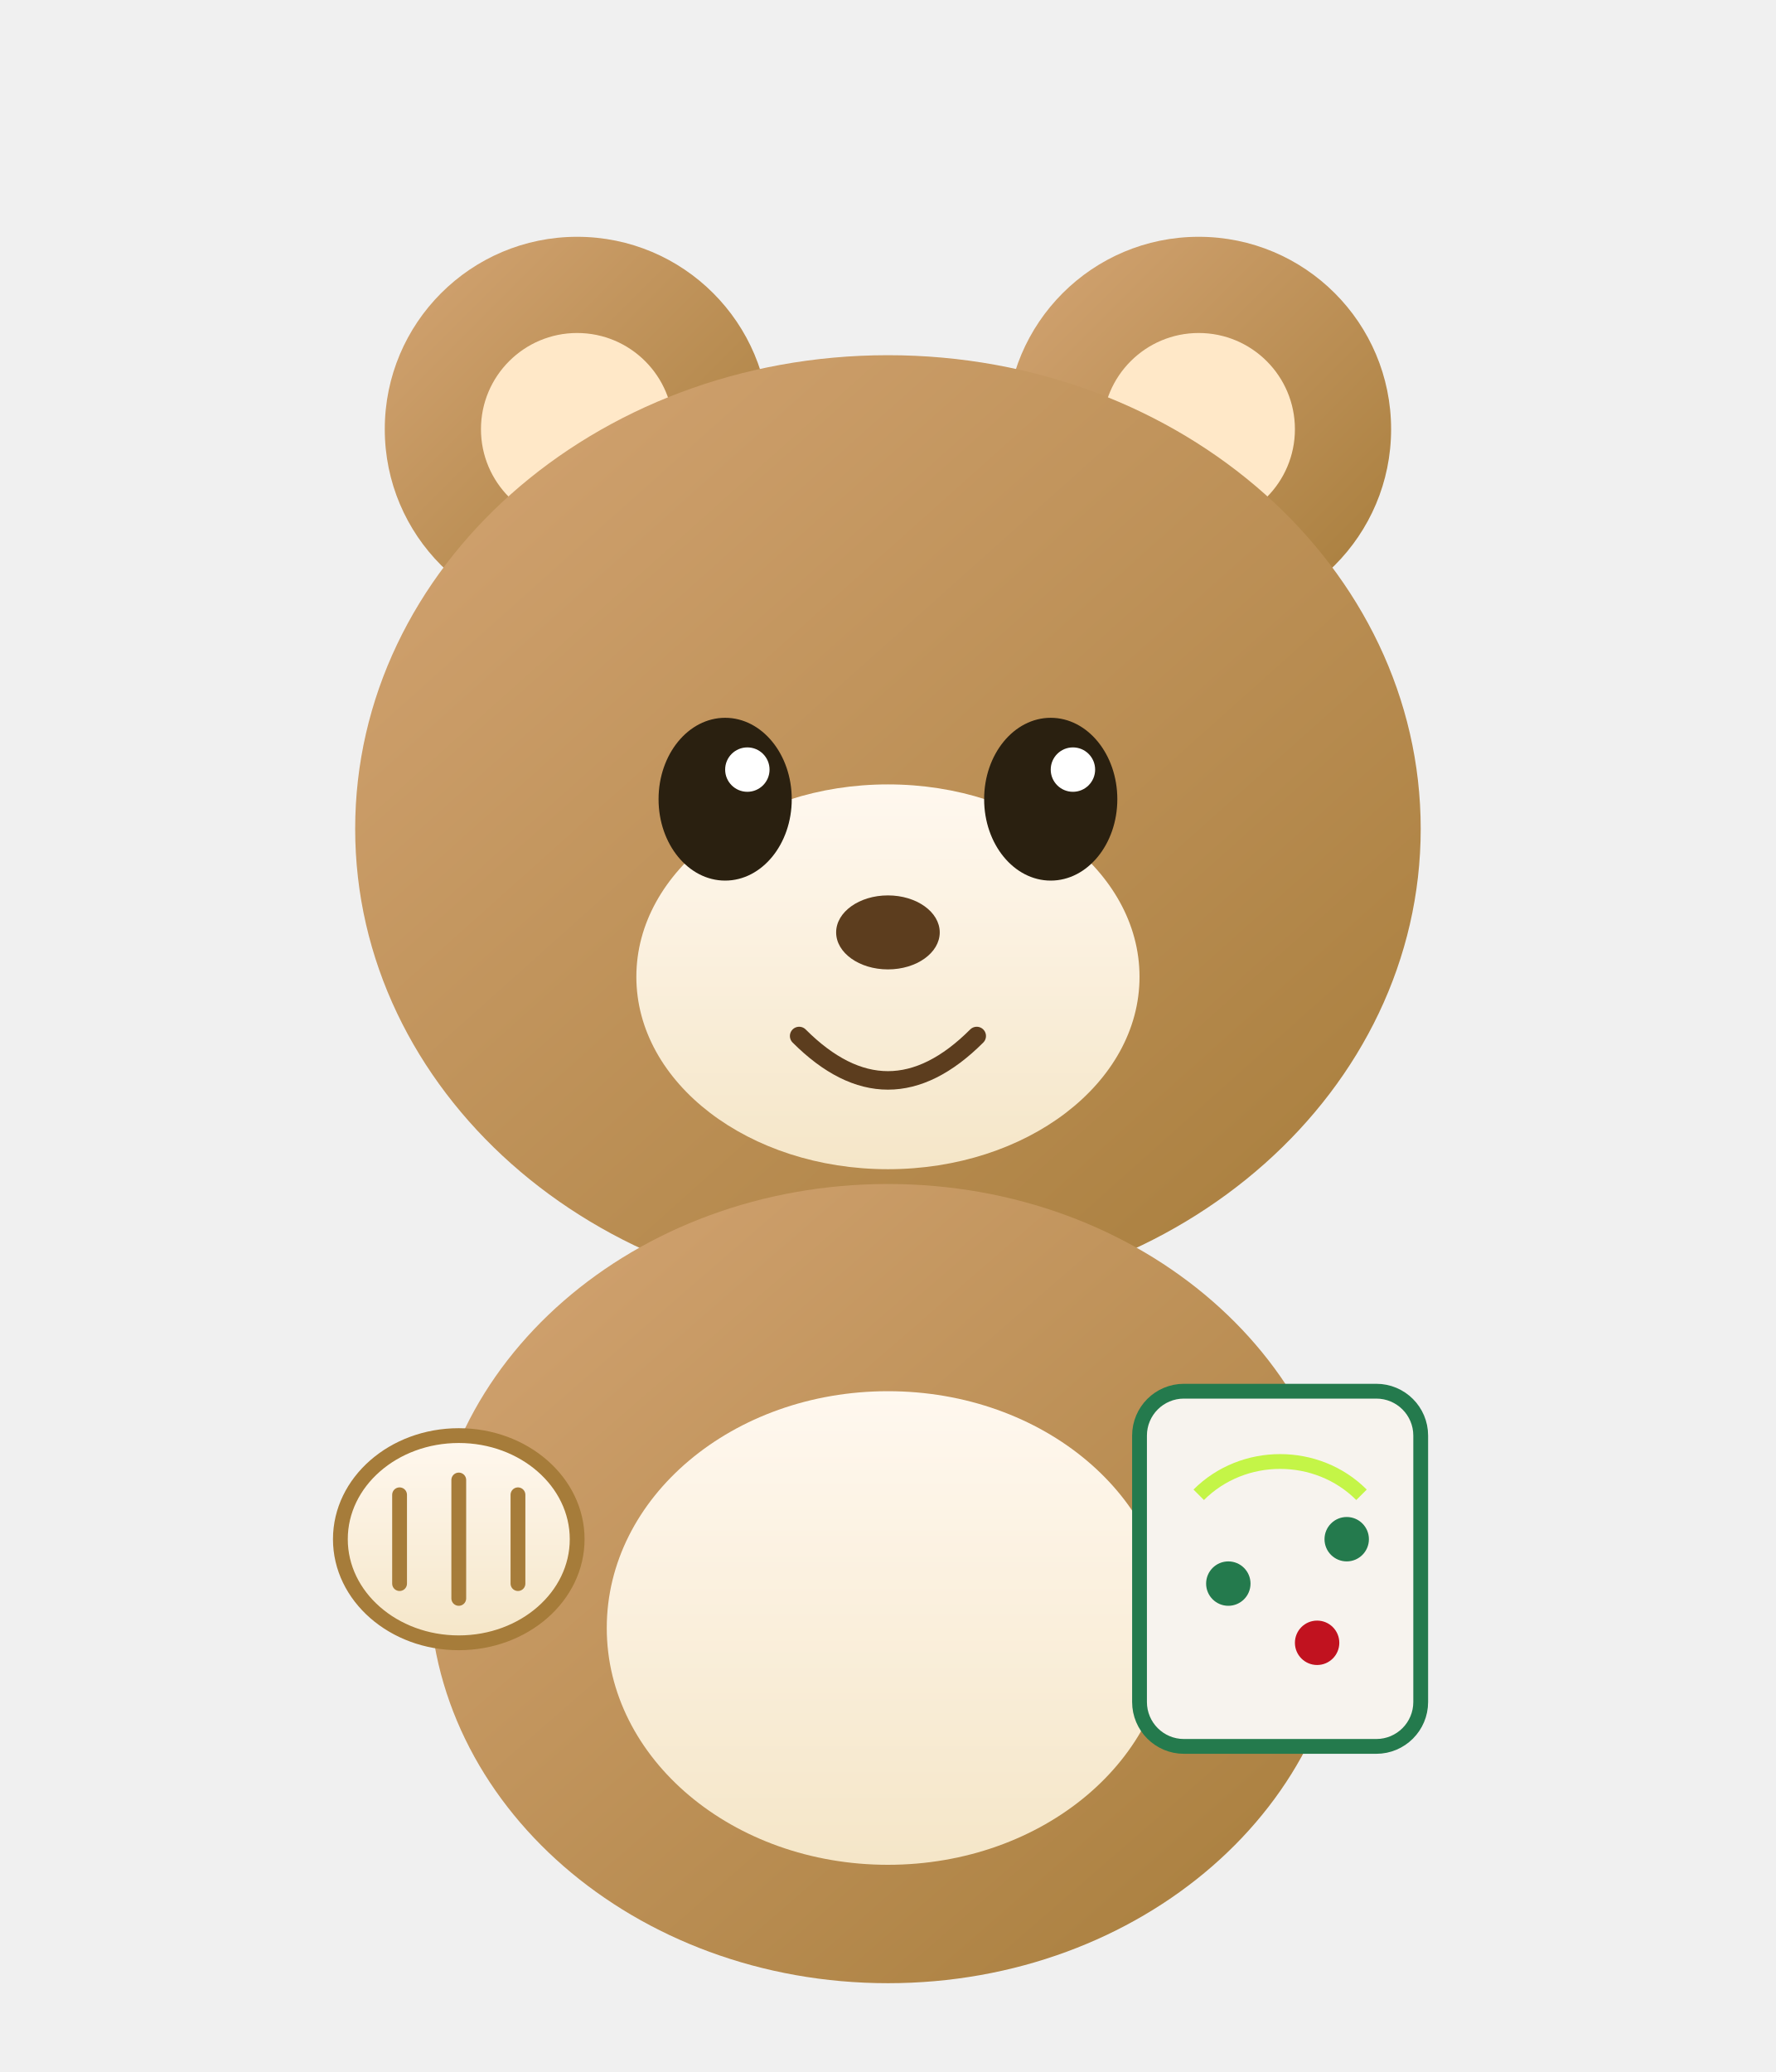
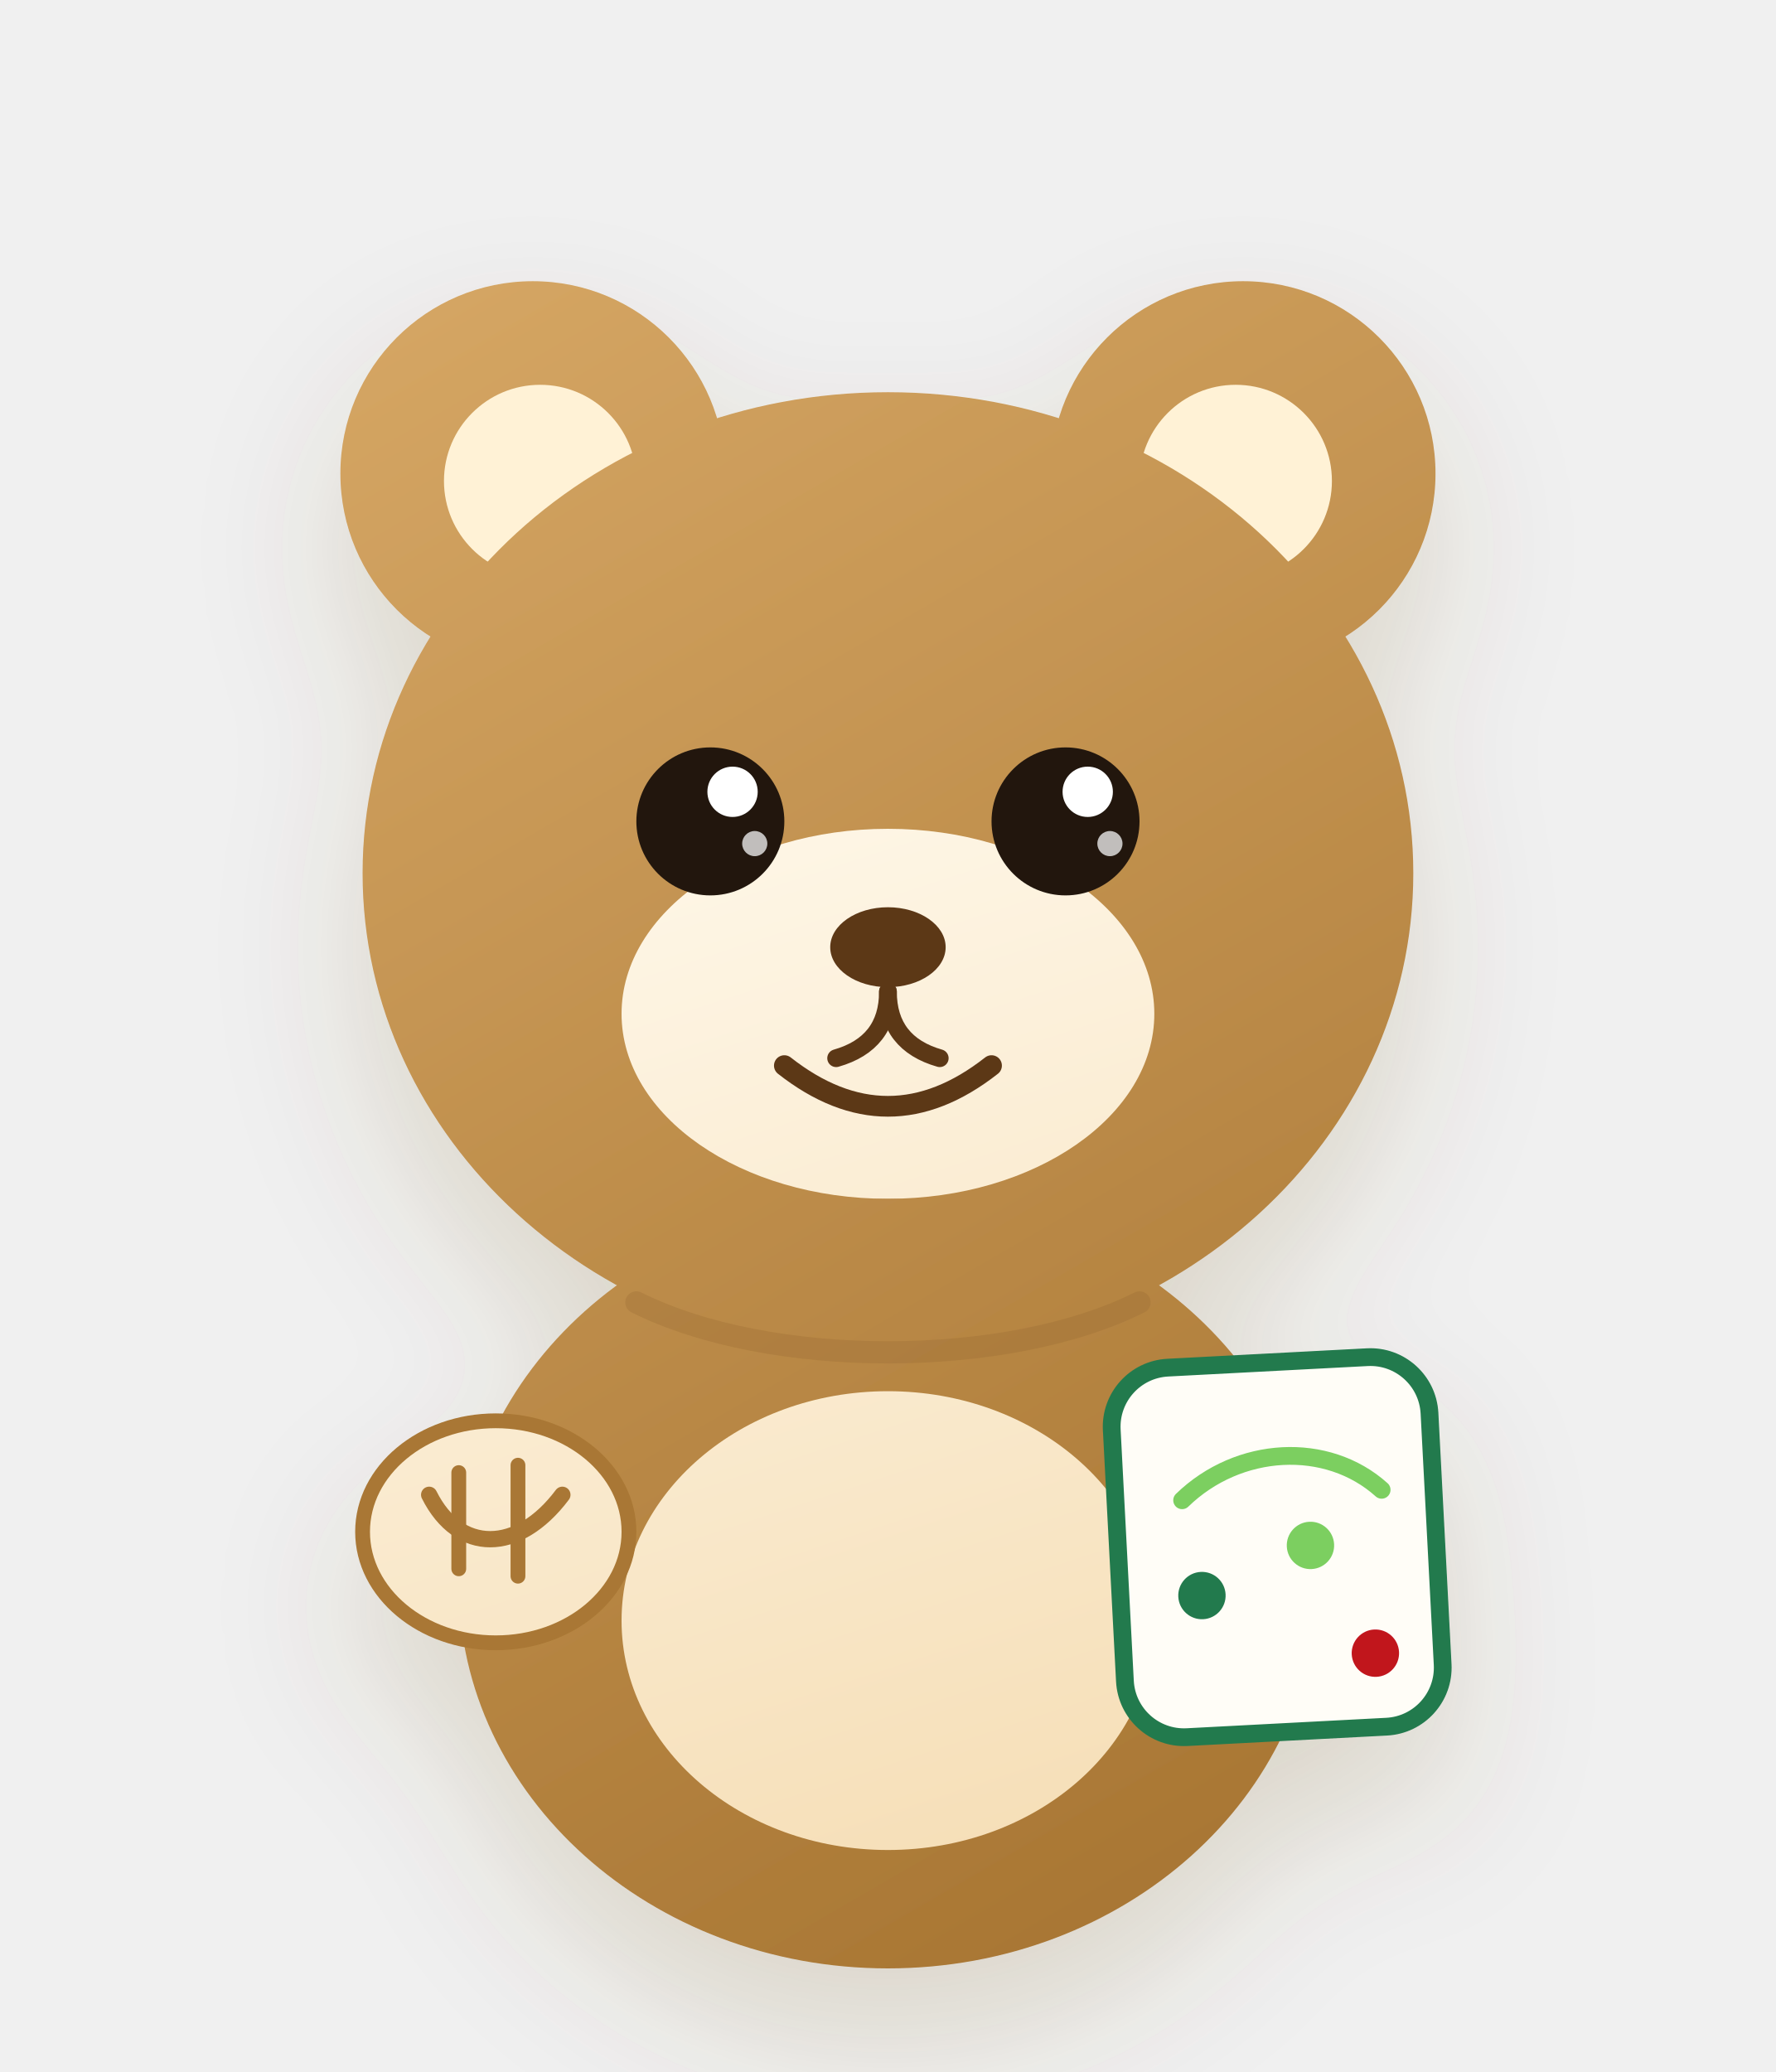
- <svg xmlns="http://www.w3.org/2000/svg" viewBox="0 0 240 280" role="img" aria-label="Fib, a friendly MindCraft bear holding a little map">
+ <svg xmlns="http://www.w3.org/2000/svg" viewBox="0 0 240 280" role="img" aria-label="Fib, a friendly MindCraft bear holding a little learning map">
  <defs>
-     <linearGradient id="fur" x1="0%" y1="0%" x2="100%" y2="100%">
-       <stop offset="0%" stop-color="#d4a574" />
-       <stop offset="100%" stop-color="#a67c3a" />
+     <linearGradient id="fur" x1="52" y1="28" x2="176" y2="242" gradientUnits="userSpaceOnUse">
+       <stop offset="0" stop-color="#d7a866" />
+       <stop offset="1" stop-color="#a97734" />
    </linearGradient>
-     <linearGradient id="belly" x1="0%" y1="0%" x2="0%" y2="100%">
-       <stop offset="0%" stop-color="#fff8ef" />
-       <stop offset="100%" stop-color="#f5e6c8" />
+     <linearGradient id="cream" x1="100" y1="92" x2="150" y2="245" gradientUnits="userSpaceOnUse">
+       <stop offset="0" stop-color="#fff9ec" />
+       <stop offset="1" stop-color="#f6dfb8" />
    </linearGradient>
+     <filter id="softShadow" x="-20%" y="-20%" width="140%" height="150%">
+       <feDropShadow dx="0" dy="10" stdDeviation="10" flood-color="#6d481d" flood-opacity=".16" />
+     </filter>
  </defs>
-   <circle cx="78" cy="58" r="26" fill="url(#fur)" />
-   <circle cx="162" cy="58" r="26" fill="url(#fur)" />
-   <circle cx="78" cy="58" r="13" fill="#ffe8c8" />
-   <circle cx="162" cy="58" r="13" fill="#ffe8c8" />
-   <ellipse cx="120" cy="112" rx="72" ry="64" fill="url(#fur)" />
-   <ellipse cx="120" cy="132" rx="34" ry="26" fill="url(#belly)" />
-   <ellipse cx="98" cy="108" rx="9" ry="11" fill="#2a2010" />
-   <ellipse cx="142" cy="108" rx="9" ry="11" fill="#2a2010" />
-   <circle cx="101" cy="104" r="3" fill="#fff" />
-   <circle cx="145" cy="104" r="3" fill="#fff" />
-   <ellipse cx="120" cy="126" rx="7" ry="5" fill="#5c3d1e" />
-   <path d="M108 140 Q120 152 132 140" stroke="#5c3d1e" stroke-width="2.5" fill="none" stroke-linecap="round" />
-   <ellipse cx="120" cy="214" rx="62" ry="54" fill="url(#fur)" />
-   <ellipse cx="120" cy="220" rx="38" ry="32" fill="url(#belly)" />
-   <rect x="154" y="188" width="38" height="48" rx="6" fill="#f7f3ee" stroke="#247a4d" stroke-width="2" />
-   <path d="M162 202 C168 196 178 196 184 202" stroke="#c4f547" stroke-width="2" fill="none" />
-   <circle cx="166" cy="214" r="3" fill="#247a4d" />
-   <circle cx="178" cy="222" r="3" fill="#c1121f" />
-   <circle cx="182" cy="208" r="3" fill="#247a4d" />
-   <ellipse cx="62" cy="208" rx="16" ry="14" fill="url(#belly)" stroke="#a67c3a" stroke-width="2" />
-   <path d="M54 202 L54 214 M62 200 L62 216 M70 202 L70 214" stroke="#a67c3a" stroke-width="2" stroke-linecap="round" />
+   <g filter="url(#softShadow)">
+     <circle cx="72" cy="64" r="26" fill="url(#fur)" />
+     <circle cx="168" cy="64" r="26" fill="url(#fur)" />
+     <circle cx="73" cy="65" r="13" fill="#fff2d6" />
+     <circle cx="167" cy="65" r="13" fill="#fff2d6" />
+     <ellipse cx="120" cy="118" rx="71" ry="65" fill="url(#fur)" />
+     <ellipse cx="120" cy="137" rx="36" ry="25" fill="url(#cream)" />
+     <circle cx="96" cy="111" r="10" fill="#21170f" />
+     <circle cx="144" cy="111" r="10" fill="#21170f" />
+     <circle cx="99" cy="107" r="3.4" fill="#fff" />
+     <circle cx="147" cy="107" r="3.4" fill="#fff" />
+     <circle cx="102" cy="114" r="1.7" fill="#fff" opacity=".72" />
+     <circle cx="150" cy="114" r="1.7" fill="#fff" opacity=".72" />
+     <ellipse cx="120" cy="128" rx="7.8" ry="5.4" fill="#5c3719" />
+     <path d="M120 134 Q120 141 113 143" stroke="#5c3719" stroke-width="2.4" fill="none" stroke-linecap="round" />
+     <path d="M120 134 Q120 141 127 143" stroke="#5c3719" stroke-width="2.4" fill="none" stroke-linecap="round" />
+     <path d="M106 144 Q120 155 134 144" stroke="#5c3719" stroke-width="2.8" fill="none" stroke-linecap="round" />
+     <ellipse cx="120" cy="214" rx="58" ry="52" fill="url(#fur)" />
+     <ellipse cx="120" cy="219" rx="36" ry="31" fill="url(#cream)" />
+     <ellipse cx="67" cy="207" rx="18" ry="15" fill="url(#cream)" stroke="#a97734" stroke-width="2" />
+     <path d="M58 202 C62 210 70 210 76 202" stroke="#a97734" stroke-width="2.2" fill="none" stroke-linecap="round" />
+     <path d="M62 199 L62 212 M70 198 L70 213" stroke="#a97734" stroke-width="2" stroke-linecap="round" />
+     <g transform="rotate(-3 174 207)">
+       <rect x="151" y="184" width="43" height="50" rx="8" fill="#fffdf7" stroke="#247a4d" stroke-width="2.4" />
+       <path d="M160 202 C168 195 180 195 187 202" stroke="#7bcf61" stroke-width="2.4" fill="none" stroke-linecap="round" />
+       <circle cx="162" cy="215" r="3.2" fill="#247a4d" />
+       <circle cx="177" cy="209" r="3.2" fill="#7bcf61" />
+       <circle cx="185" cy="224" r="3.2" fill="#c1121f" />
+     </g>
+     <path d="M86 176 C104 185 136 185 154 176" stroke="#8f612c" stroke-width="3" fill="none" stroke-linecap="round" opacity=".24" />
+   </g>
</svg>
